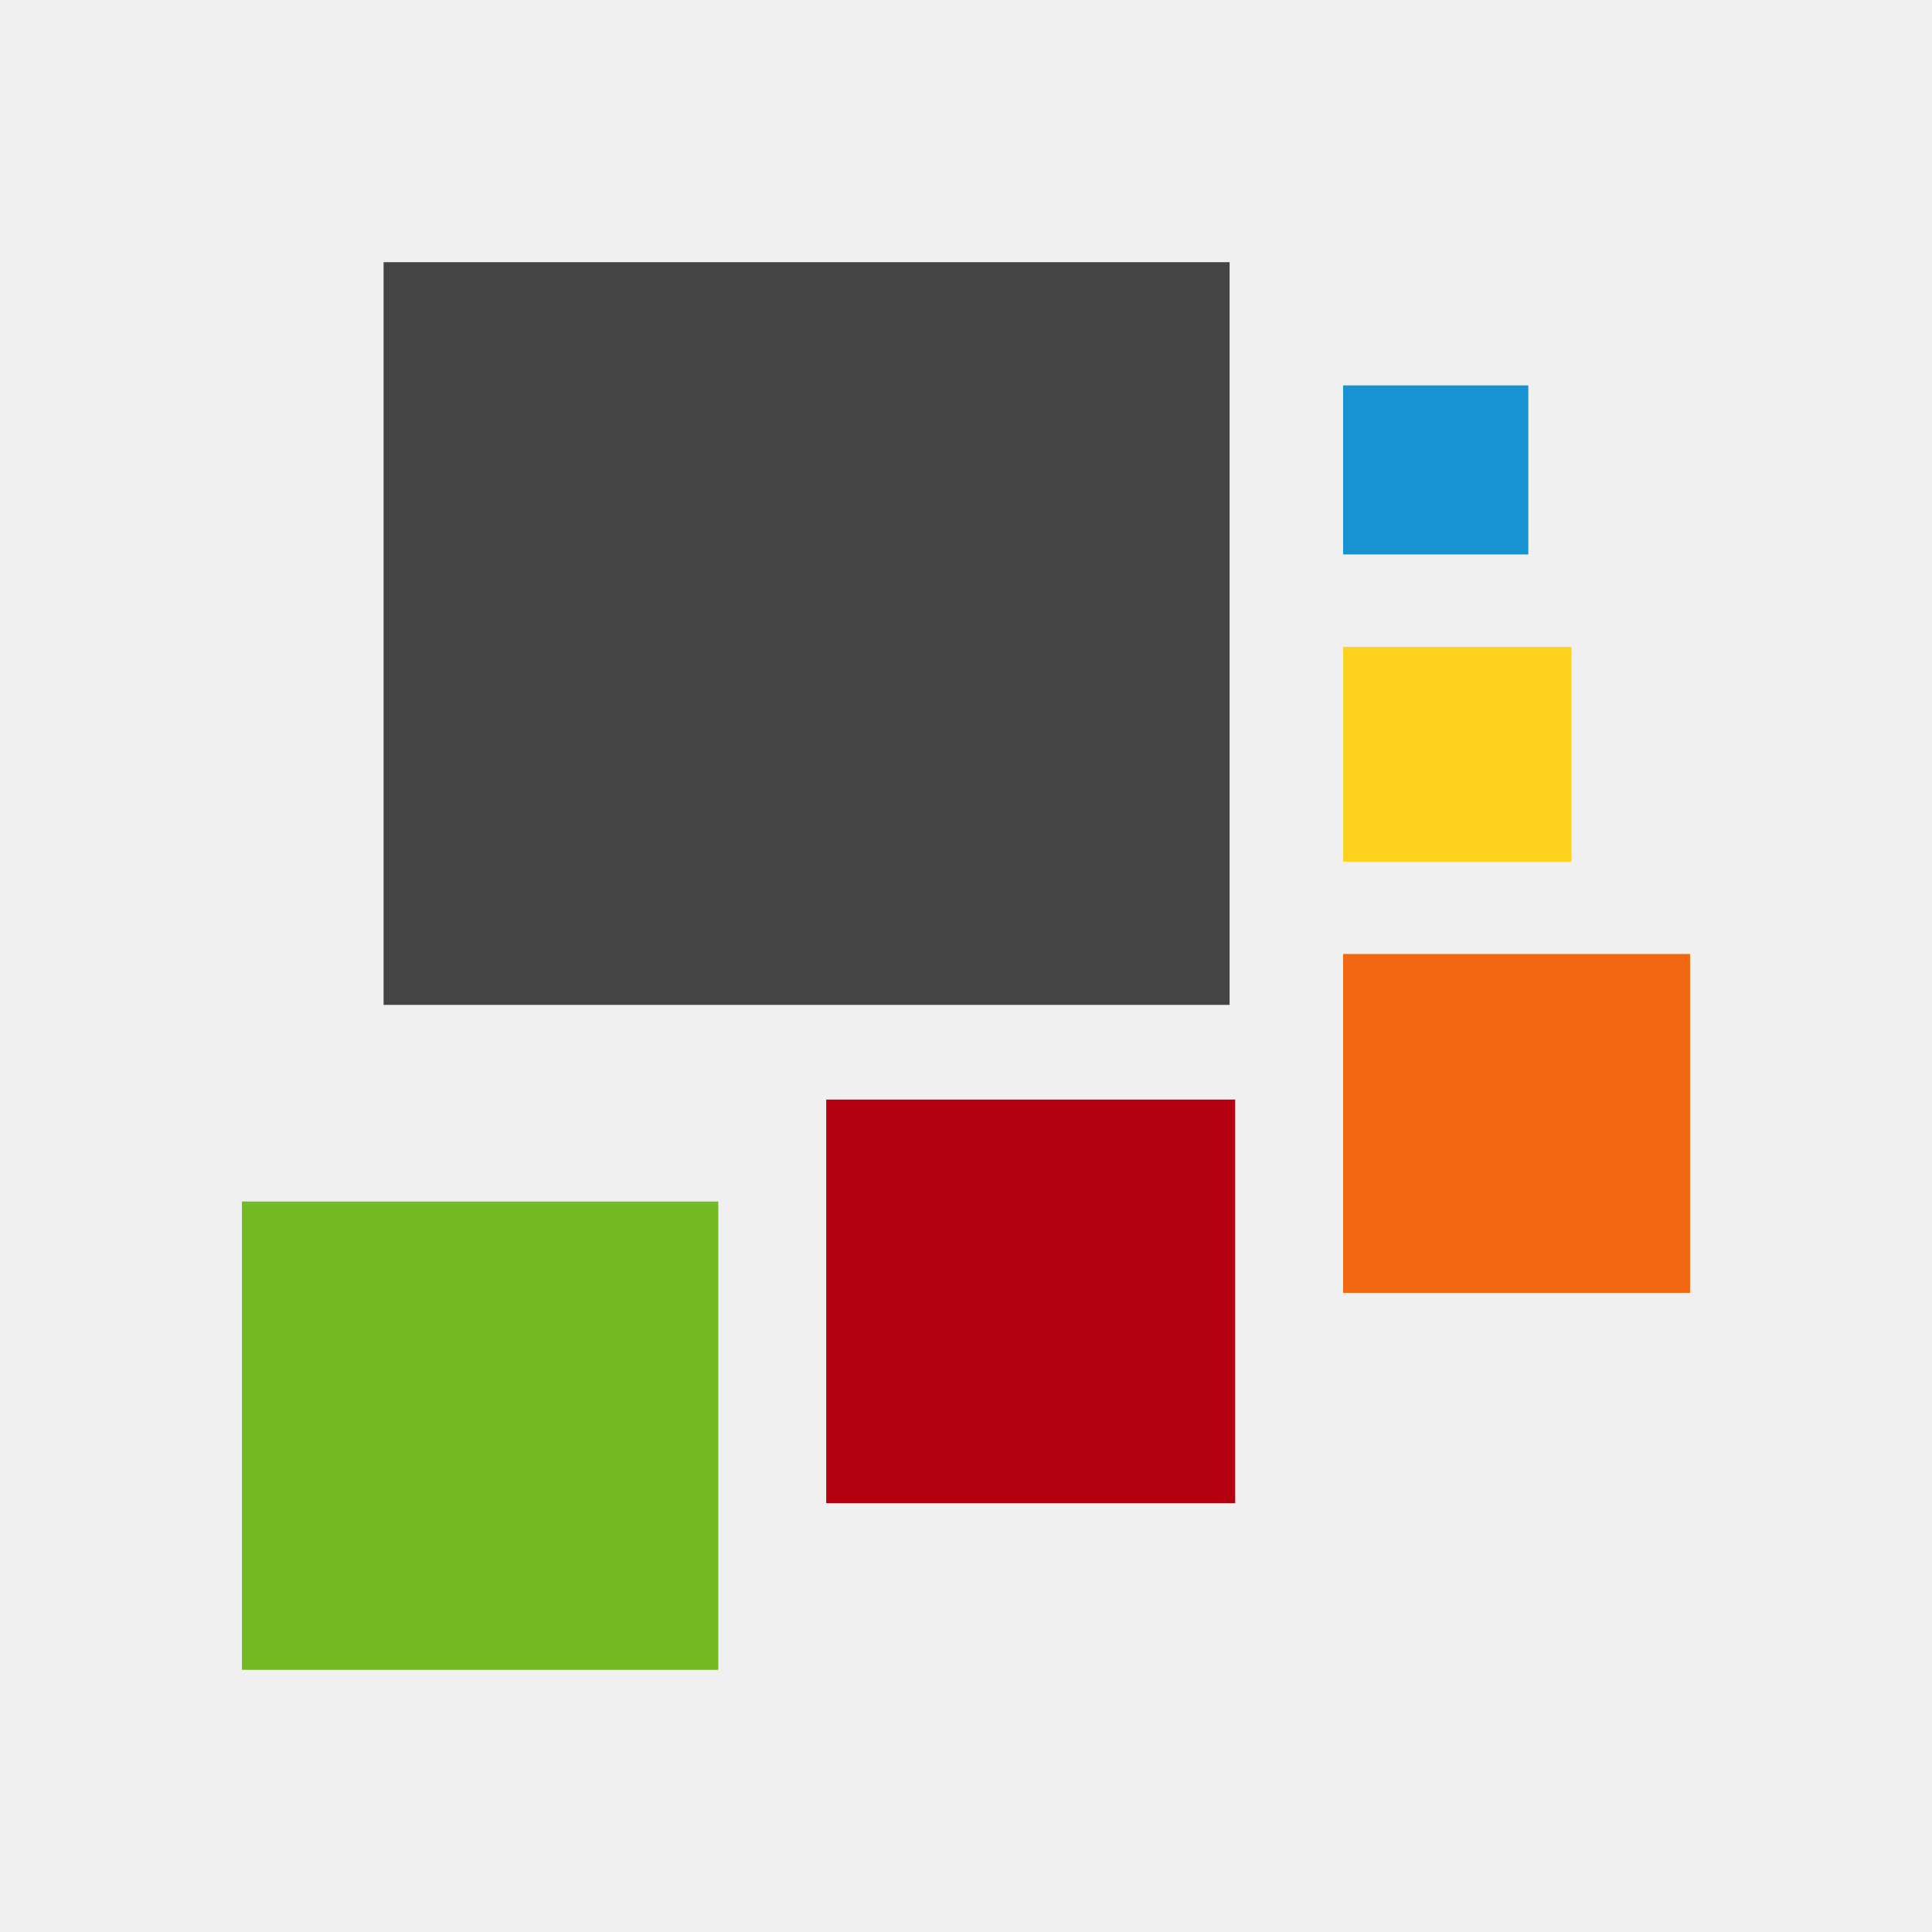
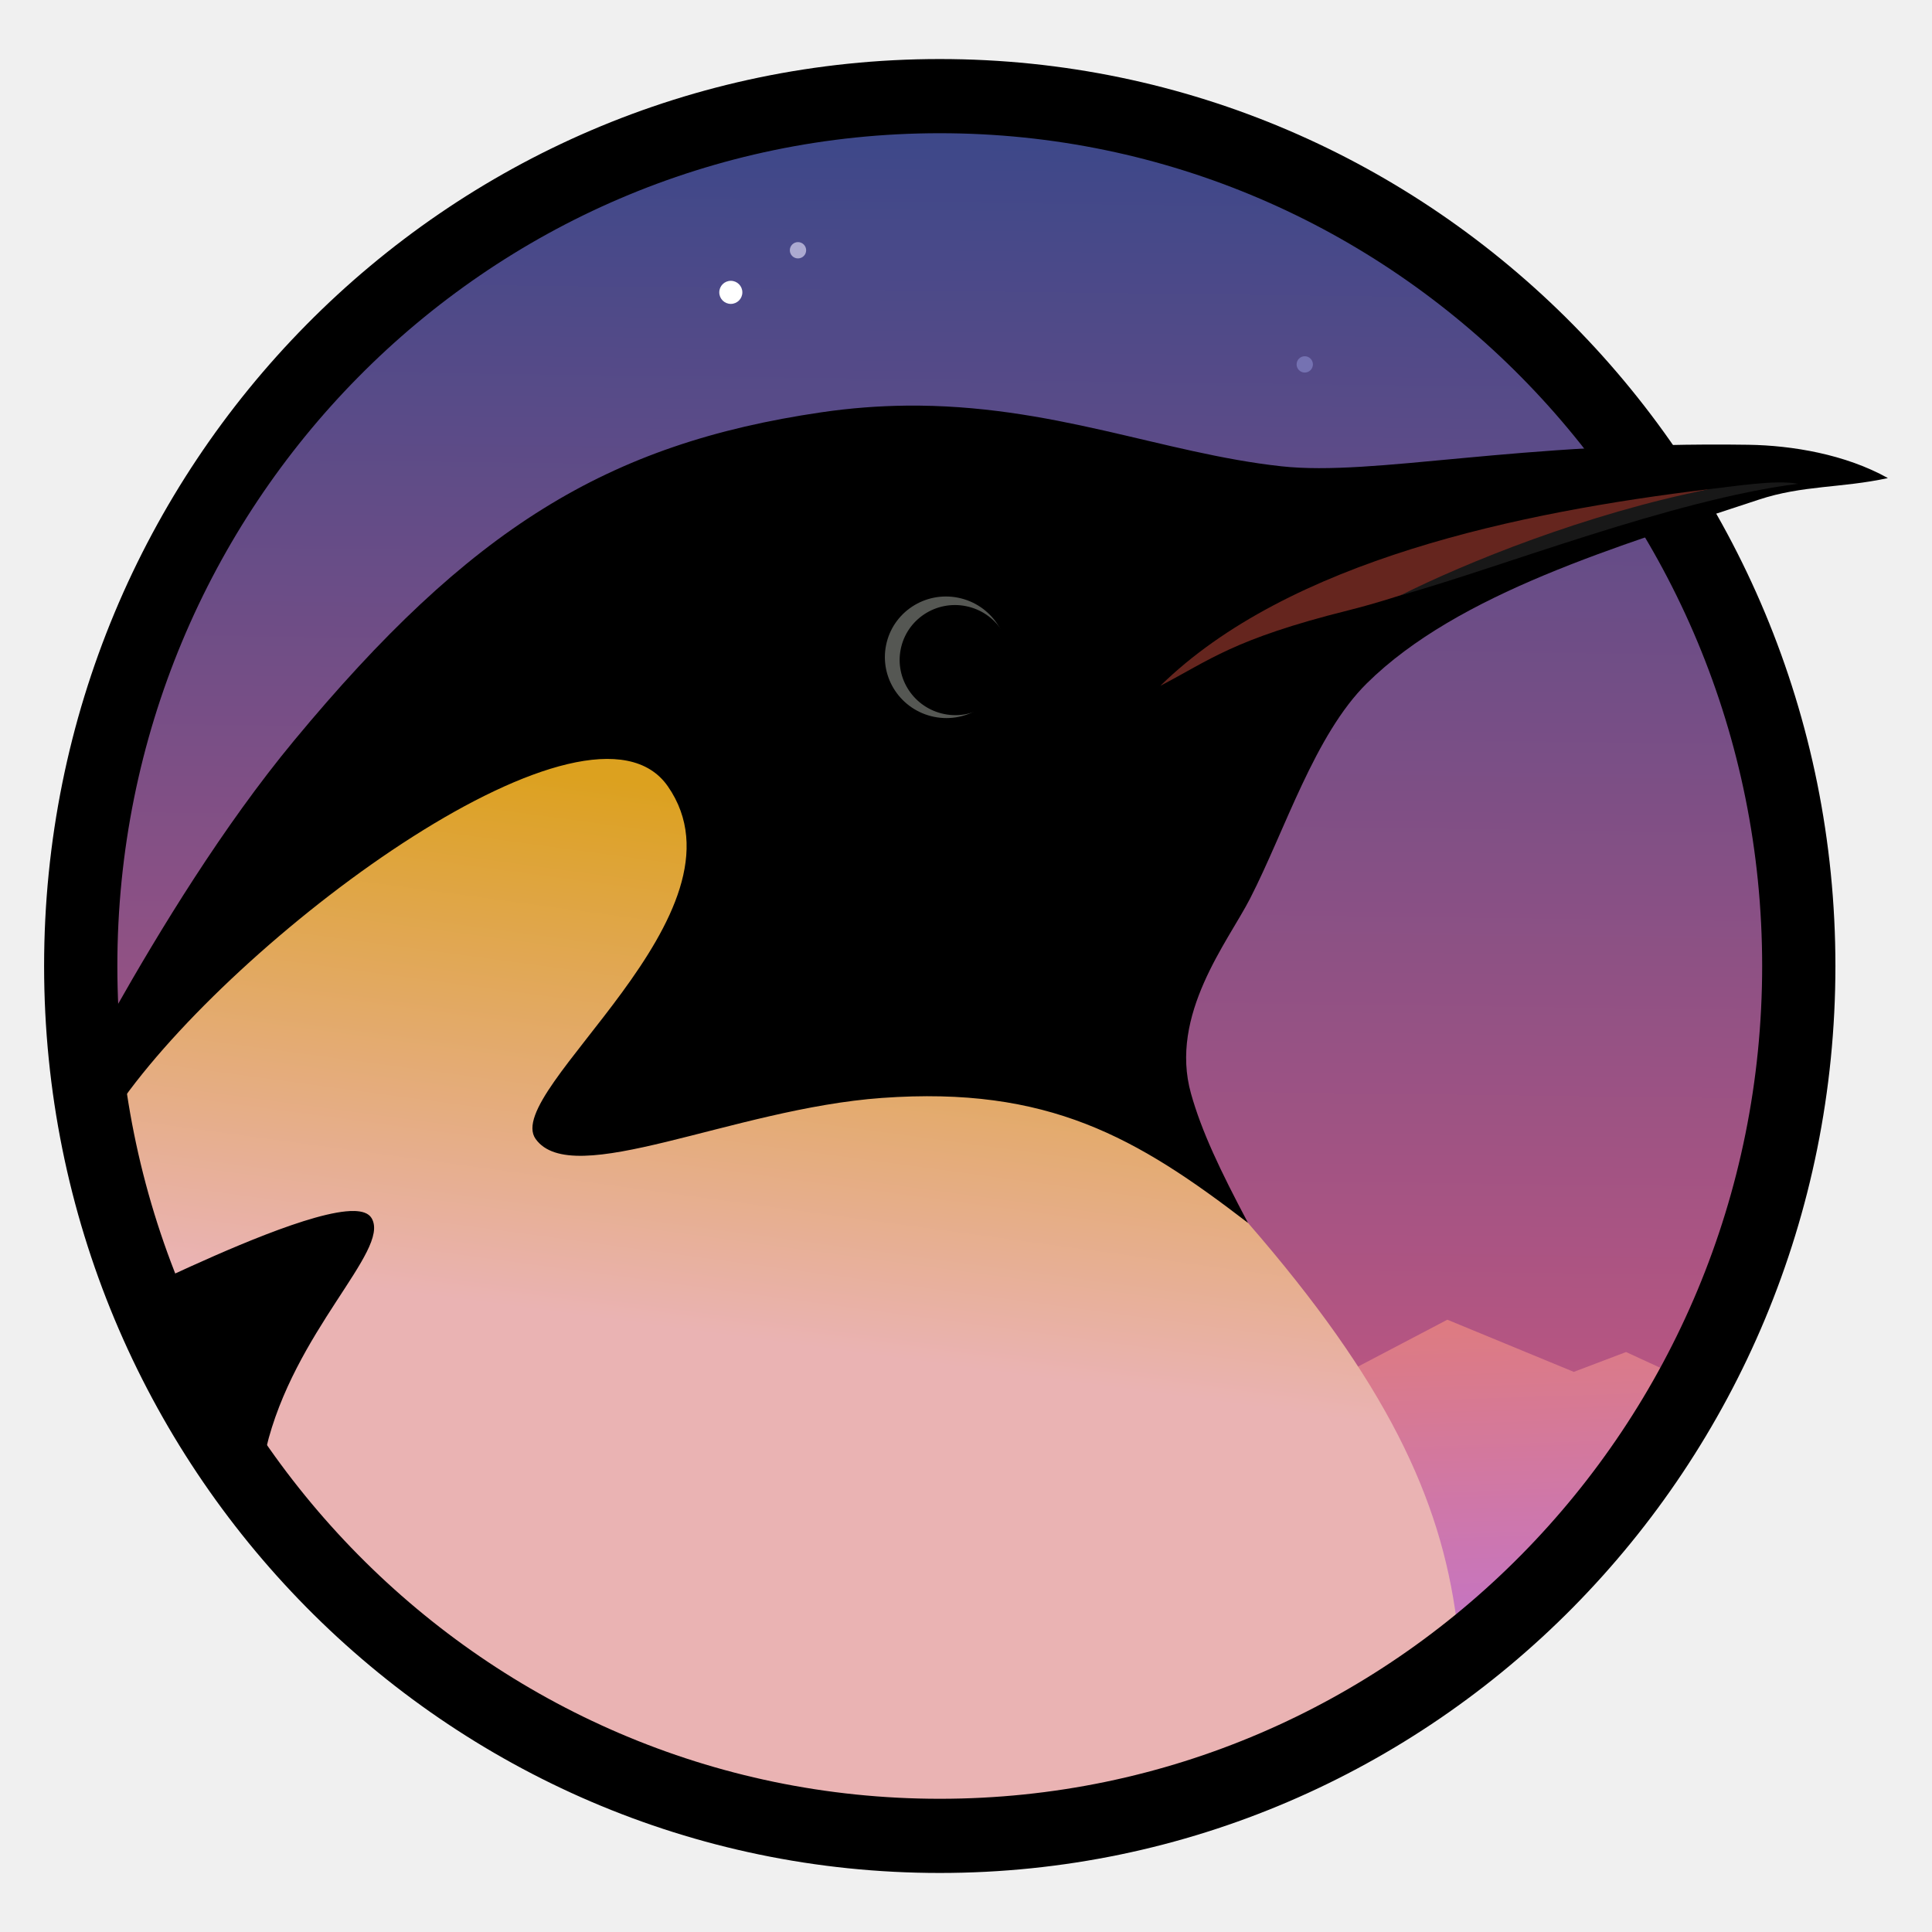
- <svg xmlns="http://www.w3.org/2000/svg" id="linux-mobile" version="1.1" viewBox="0 0 128 128" height="128px" width="128px">
-   <defs id="defs858" />
-   <g id="g3677" transform="matrix(1,0,0,-1,5.926397,130.3638)">
-     <rect style="fill:#444444;fill-opacity:1;stroke-width:1.913" id="rect3679" width="56.05" height="49.206" x="19.487" y="63.788" />
-     <rect style="fill:#73ba25;fill-opacity:1;stroke-width:1.14" id="rect3588" width="31.561" height="31.027" x="10.101" y="19.733" />
-     <rect style="fill:#b5010f;fill-opacity:1;stroke-width:0.98" id="rect3670" width="27.095" height="26.74" x="48.813" y="30.774" />
-     <rect style="fill:#f26711;fill-opacity:1;stroke-width:0.828" id="rect3672" width="22.987" height="22.453" x="83.059" y="44.707" />
-     <rect style="fill:#1793d1;fill-opacity:1;stroke-width:0.427" id="rect3681" width="12.269" height="11.199" x="83.059" y="93.631" />
-     <rect style="fill:#ffd220;fill-opacity:1;stroke-width:0.535" id="rect3683" width="15.127" height="14.236" x="83.059" y="73.268" />
+ <svg xmlns="http://www.w3.org/2000/svg" xmlns:xlink="http://www.w3.org/1999/xlink" id="linux-mobile" version="1.1" viewBox="0 0 128 128" height="128px" width="128px">
+   <defs id="defs909">
+     <linearGradient gradientUnits="userSpaceOnUse" y2="108.176" x2="1043.105" y1="589.114" x1="1037.012" id="linearGradient4172" xlink:href="#linearGradient4166" />
+     <linearGradient id="linearGradient4166">
+       <stop id="stop4168" offset="0" style="stop-color:#c35781;stop-opacity:1" />
+       <stop id="stop4170" offset="1" style="stop-color:#25458b;stop-opacity:1" />
+     </linearGradient>
+     <linearGradient gradientUnits="userSpaceOnUse" y2="414.908" x2="1082.986" y1="651.764" x1="1090.602" id="linearGradient4211" xlink:href="#linearGradient4205" />
+     <linearGradient id="linearGradient4205">
+       <stop id="stop4207" offset="0" style="stop-color:#bf73d3;stop-opacity:1" />
+       <stop id="stop4209" offset="1" style="stop-color:#ff8428;stop-opacity:1" />
+     </linearGradient>
+     <linearGradient gradientTransform="translate(0,27.63784)" gradientUnits="userSpaceOnUse" y2="536.675" x2="821.905" y1="376.568" x1="843.579" id="linearGradient4167" xlink:href="#linearGradient4160" />
+     <linearGradient id="linearGradient4160">
+       <stop id="stop4162" offset="0" style="stop-color:#dca11f;stop-opacity:1" />
+       <stop id="stop4164" offset="1" style="stop-color:#eab3b3;stop-opacity:1" />
+     </linearGradient>
+   </defs>
+   <g id="layer1">
+     <g transform="matrix(0.2196172,0,0,0.2196172,-141.3963,-30.57127)" id="g873" style="display:inline">
+       <circle style="fill:url(#linearGradient4172);fill-opacity:1;stroke:none" id="path4164" cx="927.33" cy="430.619" r="264.72" />
+       <path style="fill:url(#linearGradient4211);fill-opacity:1;fill-rule:evenodd;stroke:none;stroke-width:1px;stroke-linecap:butt;stroke-linejoin:miter;stroke-opacity:1" d="m 1080.456,537.321 38.144,15.74 15.771,-5.987 20.264,9.33 -14.652,24.804 -53.717,55.482 -43.06,-79.821 z" id="path4201" />
+       <path style="fill:url(#linearGradient4167);fill-opacity:1;fill-rule:evenodd;stroke:none;stroke-width:0.626px;stroke-linecap:butt;stroke-linejoin:miter;stroke-opacity:1" d="m 834.11,384.084 c -41.46,-3.518 -118.976,53.754 -153.781,108.781 17.053,124.94 122.447,218.034 247.002,218.176 56.672,-0.017 111.652,-19.561 155.9,-55.418 -4.815,-36.95 -21.329,-72.04 -62.906,-119.859 C 969.593,476.492 891.646,393.683 834.11,384.084 Z" id="path3342" transform="translate(0,-27.63784)" />
+       <path style="fill:#000000;fill-opacity:1;fill-rule:evenodd;stroke:none;stroke-width:1px;stroke-linecap:butt;stroke-linejoin:miter;stroke-opacity:1" d="M 927.33,157.013 A 270.195,273.606 0 0 0 657.136,430.619 270.195,273.606 0 0 0 927.33,704.225 270.195,273.606 0 0 0 1197.525,430.619 270.195,273.606 0 0 0 927.33,157.013 Z m 0,22.377 A 248.096,251.229 0 0 1 1175.427,430.619 248.096,251.229 0 0 1 927.33,681.848 248.096,251.229 0 0 1 679.234,430.619 248.096,251.229 0 0 1 927.33,179.39 Z" id="path3453" />
+       <path style="fill:#000000;fill-rule:evenodd;stroke:none;stroke-width:1px;stroke-linecap:butt;stroke-linejoin:miter;stroke-opacity:1" d="m 917.143,289.211 c -8.136,0.09 -16.631,0.705 -25.564,2.016 -64.597,9.478 -105.982,34.993 -159.006,98.984 -21.543,26 -40.582,57.337 -54.201,81.393 0.473,8.882 1.409,17.732 2.803,26.514 37.21,-51.493 140.804,-127.63 164.127,-94.064 26.703,38.43 -50.22,91.845 -39.895,106.363 11.064,15.557 59.523,-9.132 104.496,-12.361 50.209,-3.606 76.884,11.93 110.422,37.709 -8.447,-15.938 -13.986,-27.579 -17.199,-39.008 -6.679,-23.757 11.148,-45.839 17.814,-58.84 10.592,-20.656 19.513,-49.434 35.26,-64.969 27.56,-27.189 75.675,-41.261 118.186,-55.367 13.304,-4.415 25.097,-3.48 38.973,-6.52 -12.878,-7.188 -28.951,-9.85 -42.08,-10.045 -69.987,-1.037 -112.639,9.569 -140.883,6.492 -35.823,-3.902 -69.317,-18.781 -113.252,-18.297 z" id="path3481" transform="translate(0,-27.63784)" />
+       <ellipse style="fill:#555753;fill-opacity:1;stroke:none;stroke-width:0.934" id="path3485" cx="977.58" cy="147.546" rx="18.495" ry="18.33" transform="rotate(11.37703)" />
+       <ellipse ry="16.601" rx="16.749" cy="147.844" cx="980.403" id="ellipse3487" style="fill:#000000;stroke:none;stroke-width:0.604" transform="rotate(11.37703)" />
+       <path id="path4068" d="m 993.874,346.089 c 14.837,-7.694 22.007,-14.092 56.659,-22.75 33.639,-8.404 75.486,-28.719 109.152,-36.603 -57.599,6.941 -127.095,21.47 -165.811,59.353 z" style="fill:#65251e;fill-opacity:1;fill-rule:evenodd;stroke:none;stroke-width:0.726px;stroke-linecap:butt;stroke-linejoin:miter;stroke-opacity:1" />
+       <path style="fill:#000000;fill-rule:evenodd;stroke:#000000;stroke-width:1px;stroke-linecap:butt;stroke-linejoin:miter;stroke-opacity:1" d="m 750.623,532.664 c -11.881,-0.211 -40.387,12.66 -54.99,19.389 a 249.633,252.785 0 0 0 27.953,51.729 c 8.4,-35.451 37.465,-60.059 31.9,-69.23 -0.77,-1.268 -2.475,-1.844 -4.863,-1.887 z" id="path4152" transform="translate(0,-27.63784)" />
+       <path style="fill:#181818;fill-opacity:1;fill-rule:evenodd;stroke:none;stroke-width:1px;stroke-linecap:butt;stroke-linejoin:miter;stroke-opacity:1" d="m 1066.294,318.82 c 30.119,-8.393 82.082,-28.888 119.974,-33.67 -6.977,-1.302 -19.604,0.842 -26.582,1.586 -37.419,7.408 -73.943,22.329 -93.391,32.084 z" id="path4179" />
+       <circle style="fill:#ffffff;fill-opacity:1;stroke:none;stroke-opacity:1" id="path4181" cx="864.298" cy="227.4" r="3.481" />
+       <circle r="2.46" cy="214.7" cx="884.563" id="circle4187" style="fill:#acaad1;fill-opacity:1;stroke:none;stroke-opacity:1" />
+       <circle style="fill:#7572b2;fill-opacity:1;stroke:none;stroke-opacity:1" id="circle4213" cx="1037.441" cy="249.131" r="2.46" />
+     </g>
  </g>
</svg>
